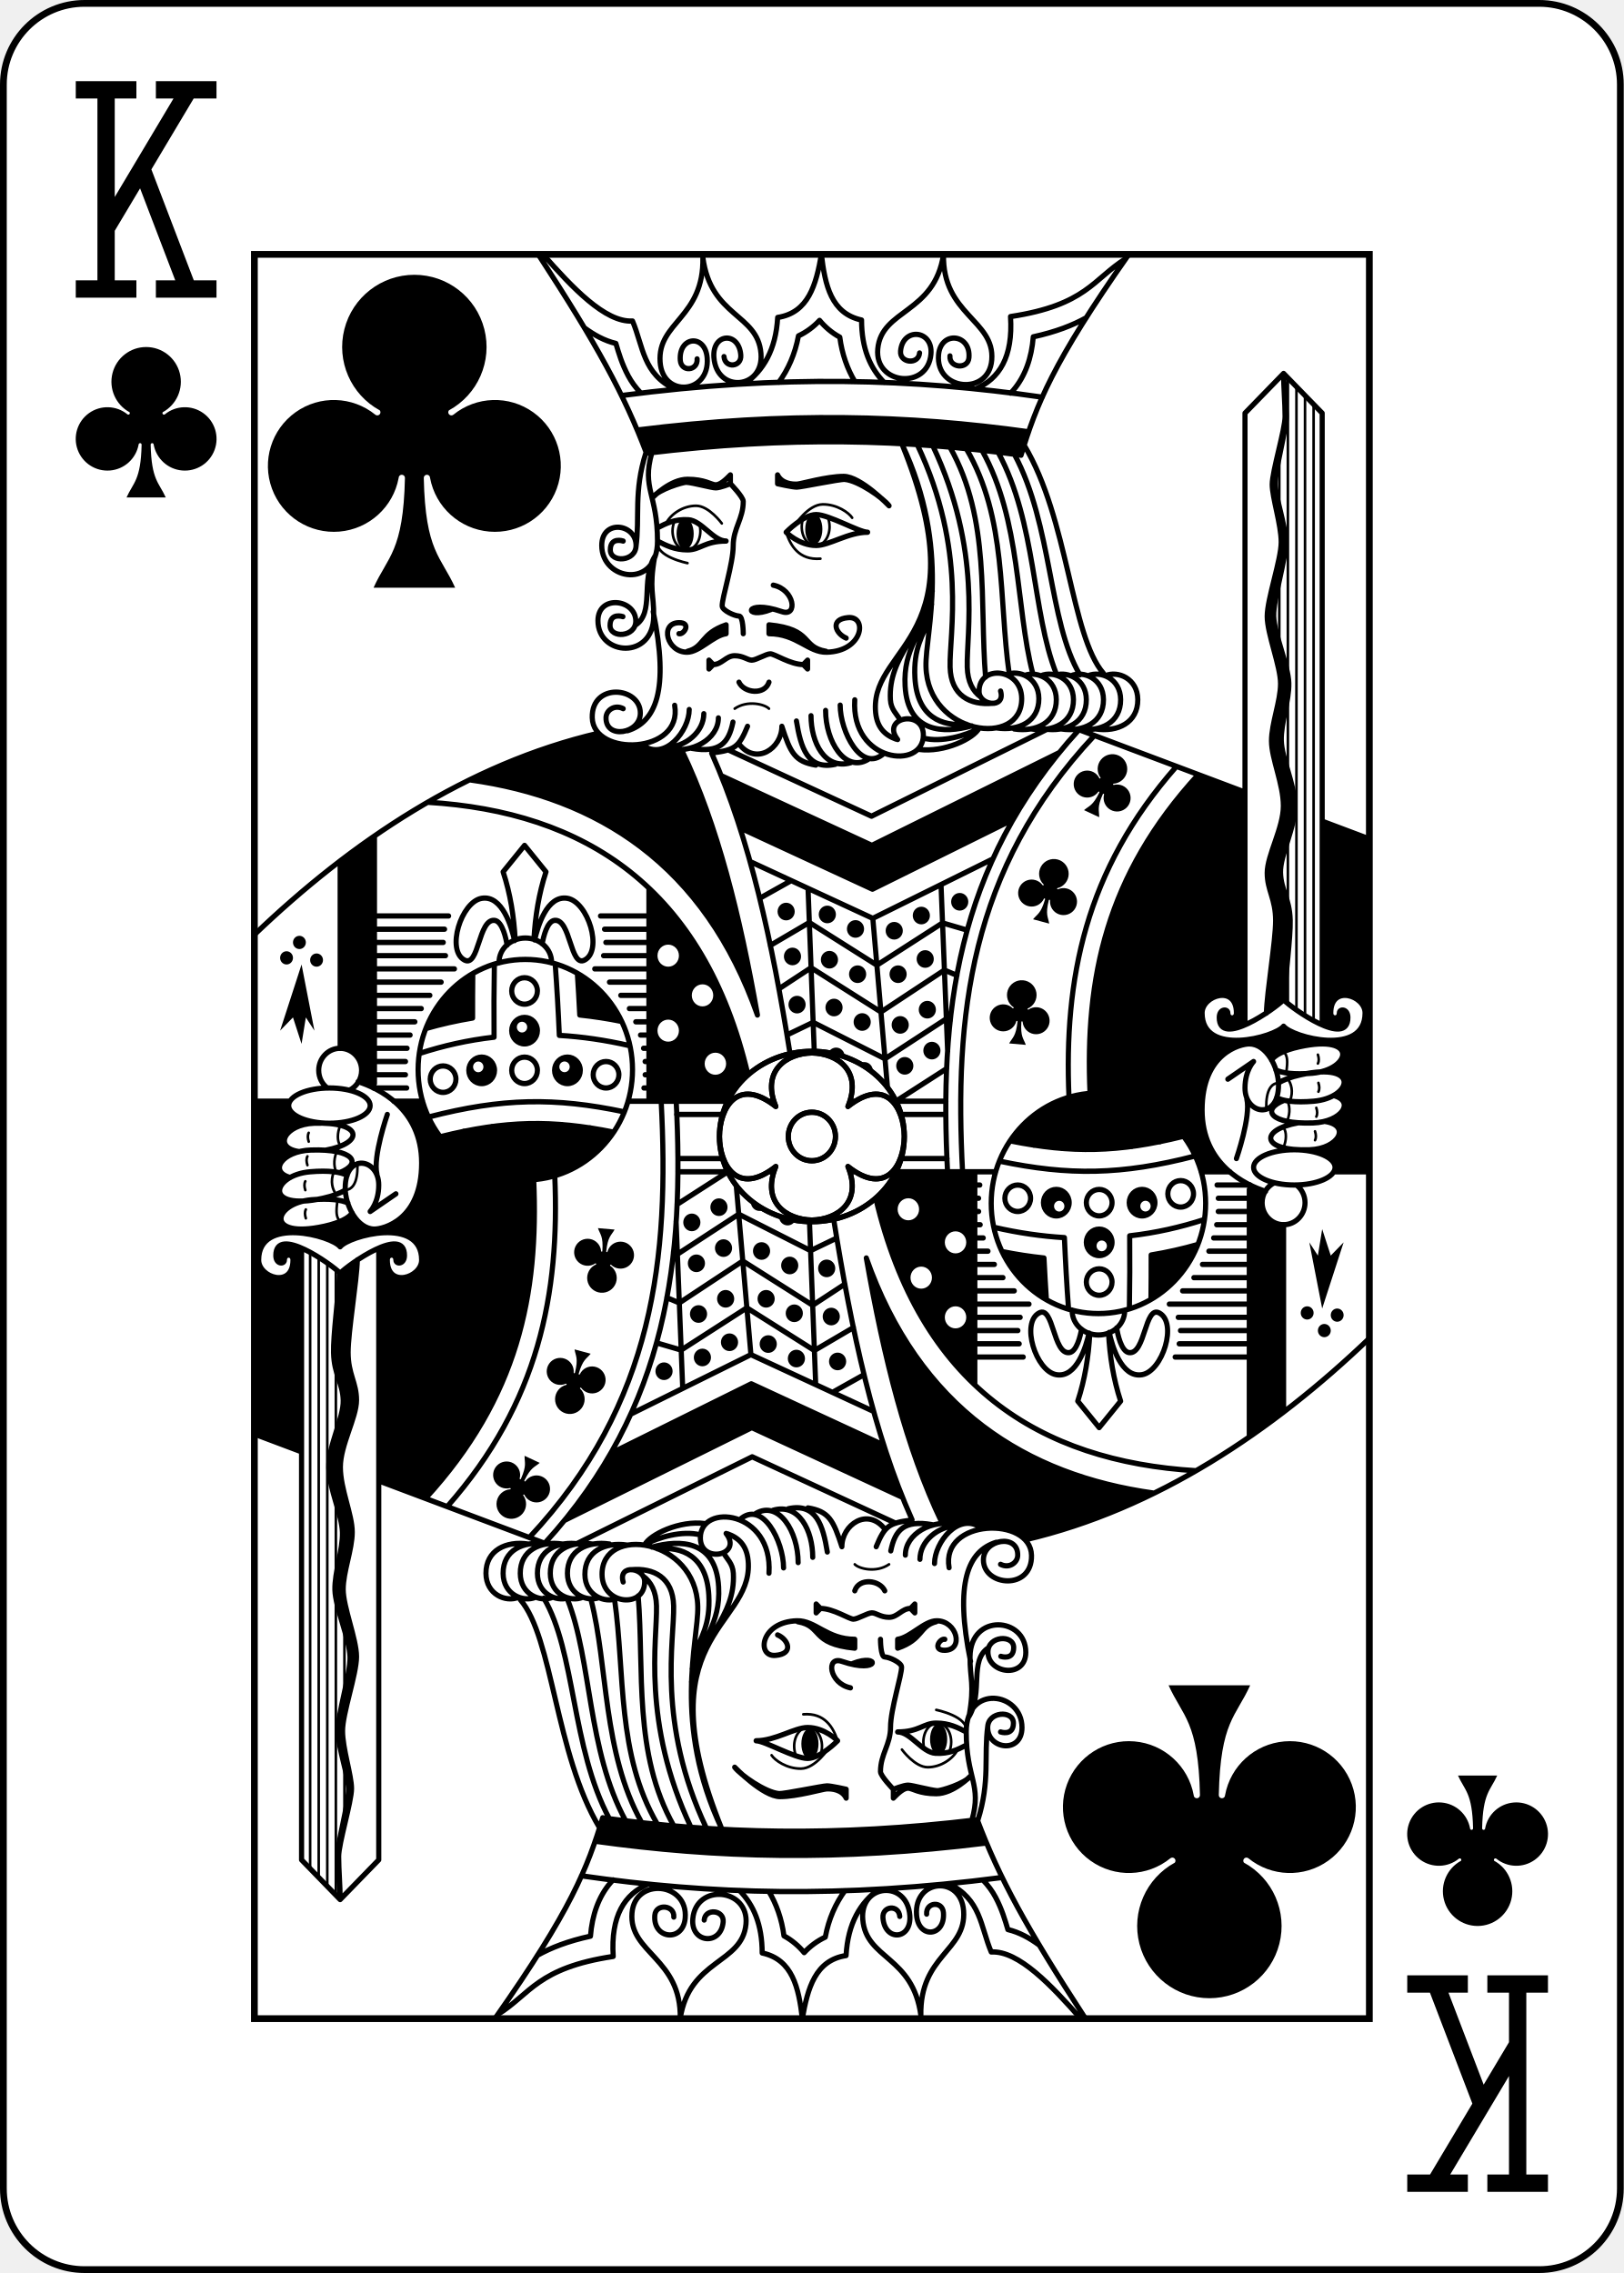
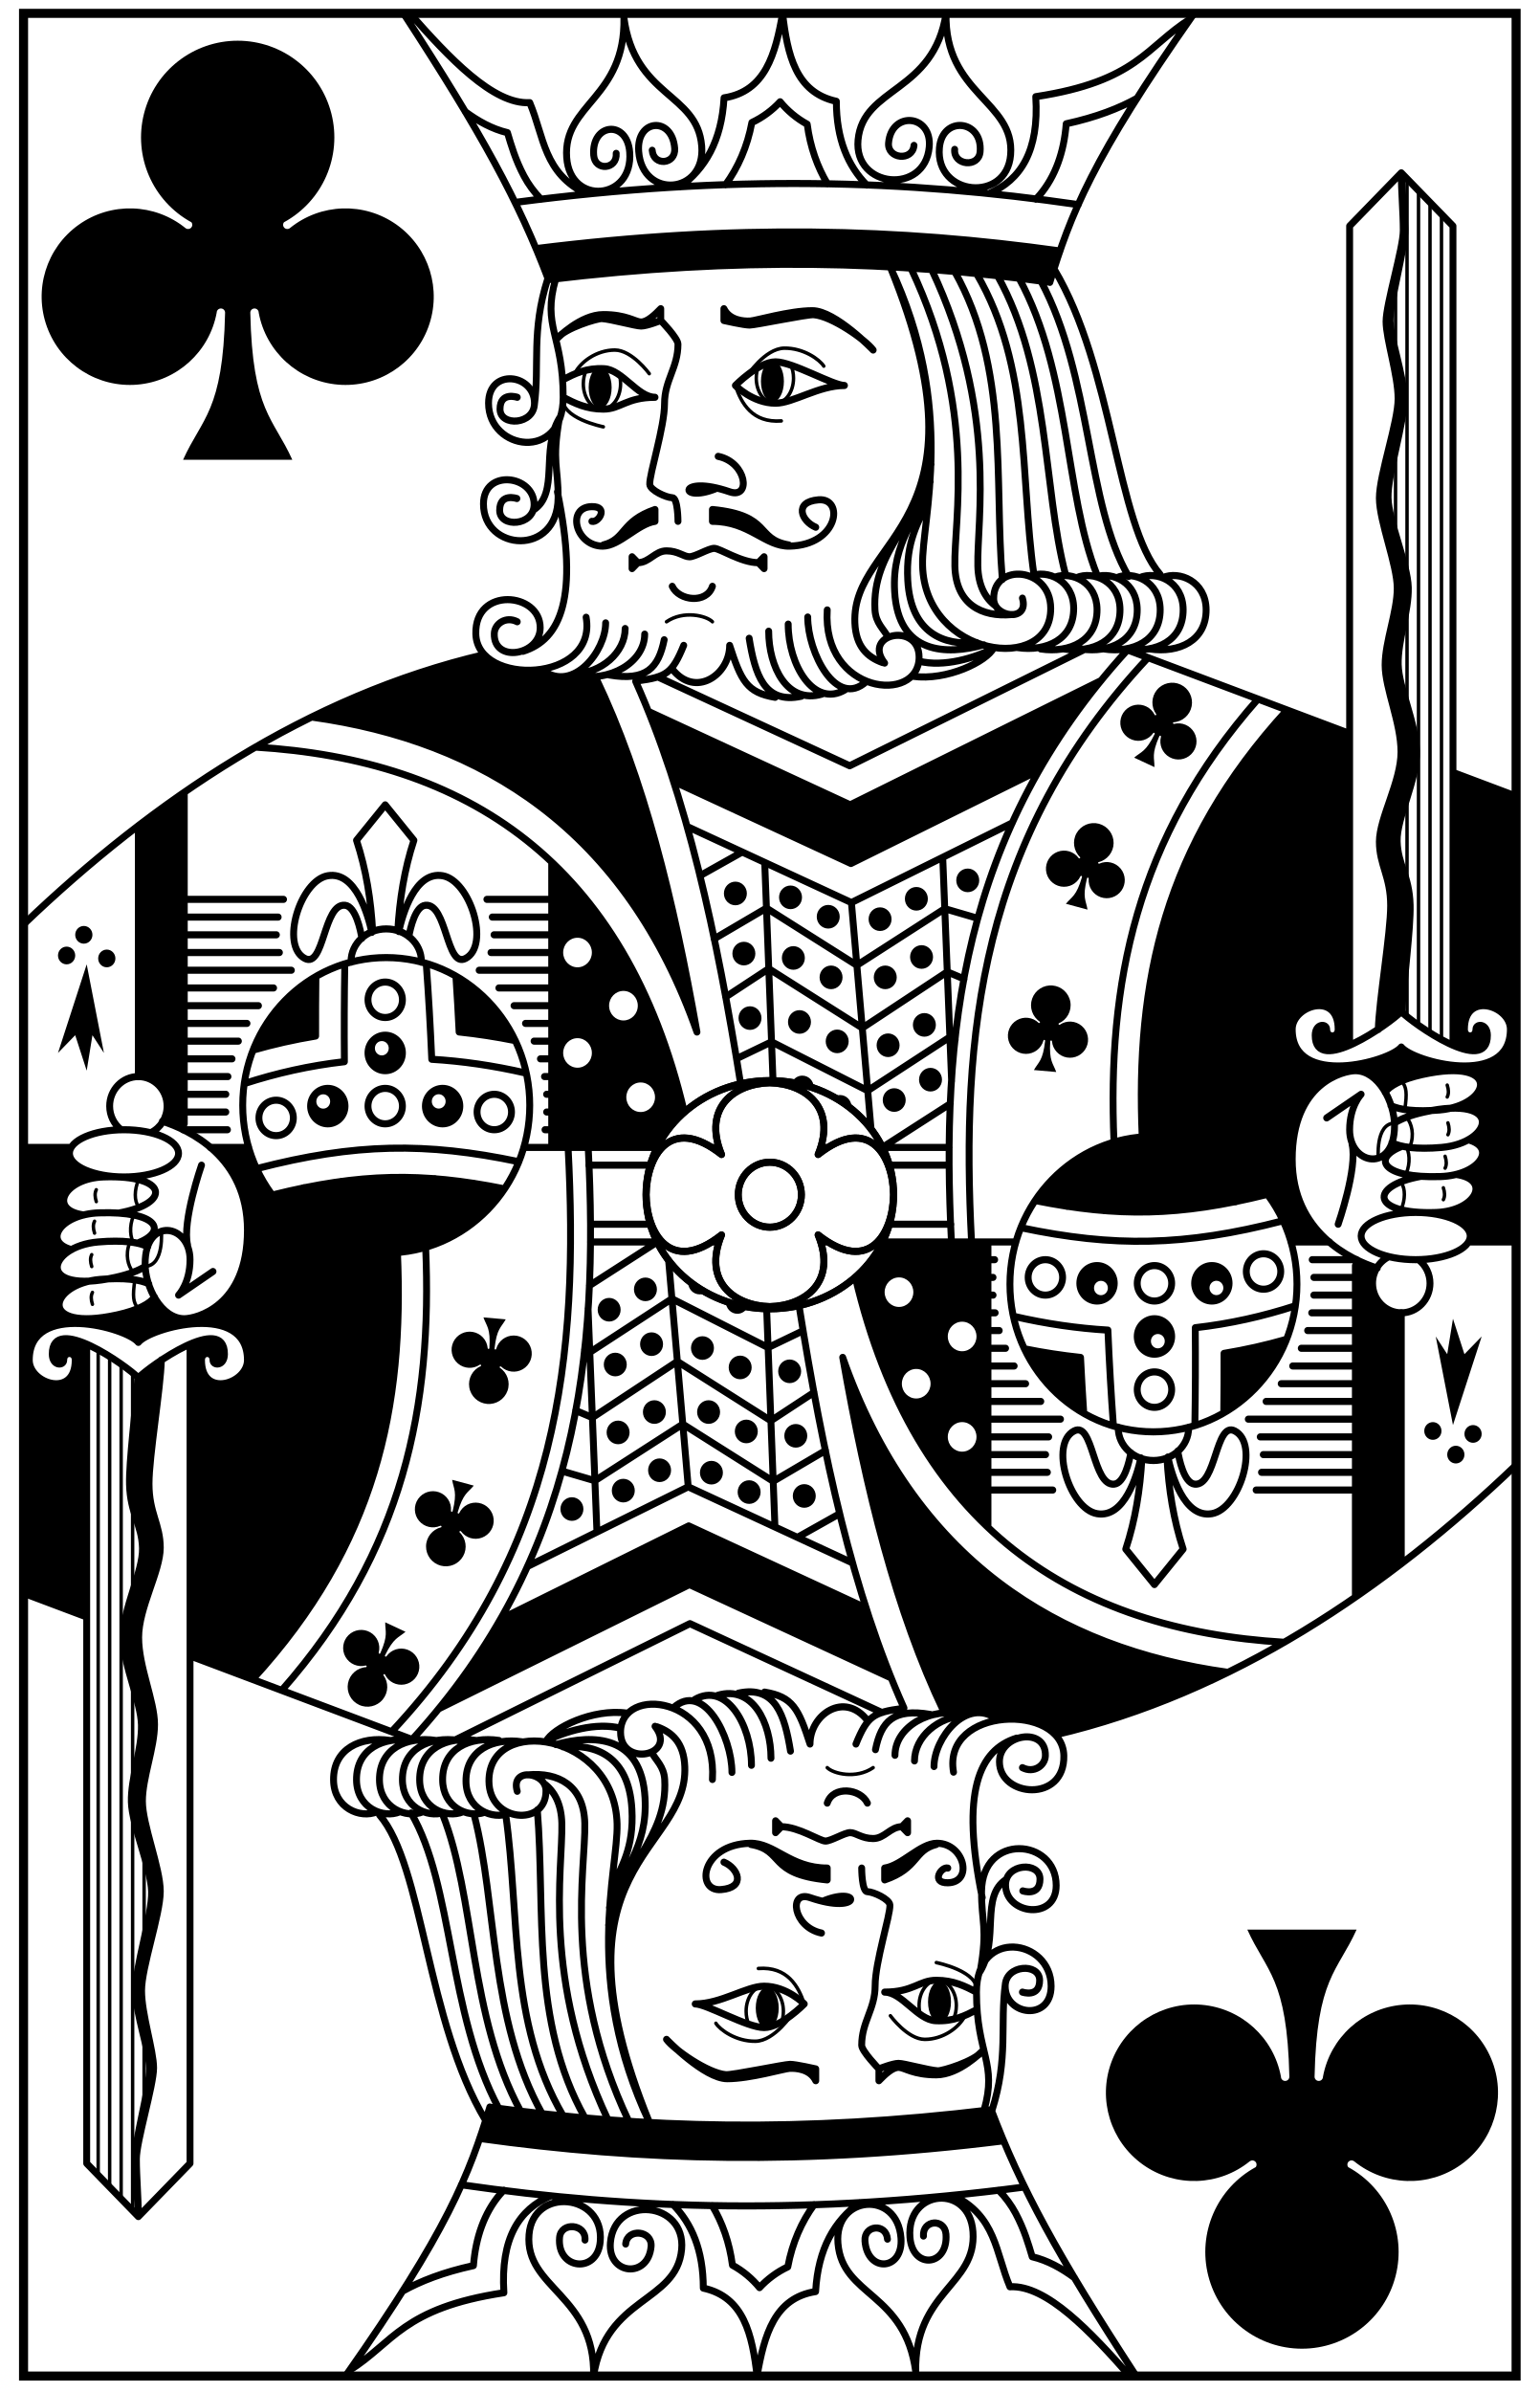
- <svg xmlns="http://www.w3.org/2000/svg" xmlns:xlink="http://www.w3.org/1999/xlink" class="card" face="KC" height="3.5in" preserveAspectRatio="none" viewBox="-120 -168 240 336" width="2.5in">
+ <svg xmlns="http://www.w3.org/2000/svg" xmlns:xlink="http://www.w3.org/1999/xlink" class="card" face="KC" height="264.034" preserveAspectRatio="none" viewBox="-85 -131.874 170 264.034" width="170">
  <defs>
    <symbol id="VCK" viewBox="-500 -500 1000 1000" preserveAspectRatio="xMinYMid">
      <path d="M-285 -460L-85 -460M-185 -460L-185 460M-285 460L-85 460M85 -460L285 -460M185 -440L-170 155M85 460L285 460M185 440L-10 -70" stroke="black" stroke-width="80" stroke-linecap="square" stroke-miterlimit="1.5" fill="none" />
    </symbol>
    <symbol id="SCK" viewBox="-600 -600 1200 1200" preserveAspectRatio="xMinYMid">
      <path d="M30 150C35 385 85 400 130 500L-130 500C-85 400 -35 385 -30 150A10 10 0 0 0 -50 150A210 210 0 1 1 -124 -51A10 10 0 0 0 -110 -65A230 230 0 1 1 110 -65A10 10 0 0 0 124 -51A210 210 0 1 1 50 150A10 10 0 0 0 30 150Z" />
    </symbol>
    <symbol id="CK4" preserveAspectRatio="none" viewBox="0 0 1300 2000">
      <path stroke="black" stroke-linecap="round" stroke-linejoin="round" stroke-width="3" fill="none" d="M1205,585.225V501.004M1205,664.064V585.225M1205,736.068V664.064M1205,476.729V140M1235,868.537V170M1225,862.945V160M1215,856.566V150M1205,849.232V796.725M1195,230.035V218.912M1195,285.711V230.035M1195,370.186l10e-5,-27.113M1195,440.066V370.186M1200.558,904.105c3.887,4.861 4.604,9.572 2.486,23.824M1205,935c3.887,4.861 6.708,14.032 2.537,24.384M1203.41,958.186c3.887,4.861 4.655,15.264 0.895,23.768M1199.847,989.828c3.887,4.861 3.629,14.443 0.074,22.537M1240,907.258c1.276,3.844 1.458,7.25 0,10M1240.616,939.218c1.276,3.844 1.458,7.25 0,10M1238.152,967.503c1.276,3.844 1.458,7.25 0,10M1236.642,994.179c1.276,3.844 1.458,7.25 0,10M1193.849,939.442C1177.135,940 1180,970 1180,970M480,305c5,-10 19.189,-20 35,-20 15,0 30,20 30,20M630,307.109c0,0 15.591,-23.505 32.587,-23.701 16.869,-0.194 30.733,9.623 34.403,15.199M620,315c5,15 14.811,31.867 40,30M470,325c-3.264,17.638 35,25 35,25M518.899,305.825c0.711,2.408 1.101,5.027 1.101,7.767 0,11.823 -7.264,21.408 -16.225,21.408 -8.961,0 -16.225,-9.585 -16.225,-21.408 0,-4.157 0.898,-8.038 2.453,-11.323M668.26,297.641c1.512,3.253 2.383,7.08 2.383,11.175 0,11.823 -7.264,21.408 -16.225,21.408 -8.961,0 -16.225,-9.585 -16.225,-21.408 0,-3.679 0.703,-7.142 1.943,-10.166M560,515c15,-10 35,-5 40,0" />
      <use xlink:href="#SCK" height="90" width="90" transform="translate(893,859)scale(1,0.972)rotate(5)translate(-45,-45)" fill="none" stroke="white" stroke-width="160" stroke-linejoin="round" stroke-linecap="round" />
      <use xlink:href="#SCK" height="90" width="90" transform="translate(893,859)scale(1,0.972)rotate(5)translate(-45,-45)" fill="black" />
      <use xlink:href="#SCK" height="90" width="90" transform="translate(927,721)scale(1,0.972)rotate(15)translate(-45,-45)" fill="none" stroke="white" stroke-width="160" stroke-linejoin="round" stroke-linecap="round" />
      <use xlink:href="#SCK" height="90" width="90" transform="translate(927,721)scale(1,0.972)rotate(15)translate(-45,-45)" fill="black" />
      <use xlink:href="#SCK" height="90" width="90" transform="translate(992,601)scale(1,0.972)rotate(25)translate(-45,-45)" fill="none" stroke="white" stroke-width="160" stroke-linejoin="round" stroke-linecap="round" />
      <use xlink:href="#SCK" height="90" width="90" transform="translate(992,601)scale(1,0.972)rotate(25)translate(-45,-45)" fill="black" />
    </symbol>
    <symbol id="CK3" preserveAspectRatio="none" viewBox="0 0 1300 2000">
      <path stroke="black" stroke-linecap="round" stroke-linejoin="round" stroke-width="6" fill="none" d="M522.899,3.48c9.297,67.907 63.934,63.432 67.753,108.843 3.441,40.921 -51.645,45.49 -54.872,4.551 -2.181,-27.669 29.204,-29.893 31.355,-2.601 1.075,13.646 -18.522,15.272 -19.597,1.625M522.899,3.48C524.357,72.037 469.728,76.624 473.07,122.076c3.011,40.956 58.098,36.388 54.872,-4.551 -2.181,-27.669 -33.506,-24.692 -31.355,2.601 1.075,13.646 20.673,12.021 19.597,-1.625M803.52,0.008c-1.617,68.432 60.021,74.375 56.2,119.751 -3.446,40.92 -65.701,35.012 -62.012,-5.886 2.493,-27.641 37.895,-23.902 35.436,3.364 -1.229,13.633 -23.377,11.53 -22.147,-2.102M803.499,0.01C792.848,67.581 731.196,61.822 726.837,107.146c-3.931,40.874 58.324,46.784 62.012,5.886 2.493,-27.641 -32.977,-30.629 -35.436,-3.364 -1.229,13.633 20.918,15.735 22.147,2.102M881.76,157.364c1.162,-1.191 2.297,-2.424 3.404,-3.7 13.508,-15.578 21.043,-36.194 22.979,-60.173C934.565,87.882 954.374,80.312 970,71.807M840.764,152.609C868.581,141.054 884.669,116.444 881.616,70.528 970.038,57.493 977.856,28.05 1016.116,4.804M384.638,83.186c11.354,8.151 23.456,14.705 36.844,17.809 3.267,10.612 6.91,23.055 14.428,36.765 3.727,6.796 8.659,13.439 14.821,19.612M490.657,153.044C452.771,135.41 453.483,104.497 440.895,75.58 408.942,77.337 370.459,37.367 336.36,-0.2M611.364,145.179c10.925,-14.516 19.051,-32.222 22.987,-52.756 9.534,-4.369 17.877,-10.464 24.628,-17.581 6.334,7.509 14.316,14.094 23.585,19.026 2.55,19.152 8.806,36.11 17.69,50.523M661.111,-4.759348e-7C654.888,34.596 646.015,66.138 610.121,71.521 608.01,108.173 593.554,131.478 571.811,146.878M734.47,145.372C718.002,129.079 707.963,106.586 707.944,74.453 672.417,66.93 665.355,34.91 661.111,-4.759348e-7c0,0 0,0 0,0M1019.418,0.214C930.312,123.368 911.818,170.701 893.877,227.738M331.331,0.603C399.557,102.391 431.379,159.184 457.191,225.525M446.332,199.147c173.564,-21.015 316.127,-17.023 456.431,1.998M457.051,225.432c165.82,-19.487 302.234,-15.745 436.89,2.144M428.129,160.035c187.255,-23.821 340.462,-19.284 490.611,1.877M-0.065,771.262C113.128,665.907 248.106,577.56 401.371,542.796M1155,609.634 959.395,538.071M1300,662.683l-55,-20.122M924.371,538.304 719.572,636.91 552.273,561.626M544.177,590.88 720,670 938.568,564.763M566.03,650.06l154.613,69.575 163.991,-78.958M577.896,688.297l143.174,64.427 140.143,-67.476M647.054,757.407l78.748,48.387 76.561,-47.889M649.065,808.666l81.47,50.197 74.01,-47.519M651.494,870.604l83.774,41.328 71.531,-45.383M800.589,714.438l7.728,189.336M625.965,709.928l-36.854,20.102M647.055,757.407l-45.62,26.06M649.065,808.666l-37.577,23.997M651.494,870.604 620.961,884.876M802.363,757.904l28.806,8.172M806.798,866.548l4.647,2.216M804.545,811.344l14.644,6.01M605.783,960 599.283,960M700.717,960l-6.5,-10e-6M460,960 460,718.461M440.885,924.274a125,125 0 0 1 -125,125 125,125 0 0 1 -125,-125 125,125 0 0 1 125,-125 125,125 0 0 1 125,125v0M961.508,538.871C815.969,693.799 799.004,865.22 808.188,1039.996M825.704,1039.985C816.305,864.718 832.722,697.903 979.428,545.419M949.775,955.531C943.889,822.19 968.125,698.475 1075.097,580.488M999.086,951.68C992.442,822.224 1015.816,711.505 1126.139,599.147M974.32,951.086C968.491,820.681 992.685,704.047 1100.521,589.751M677.5,1000A27.5,27.5 0 0 1 650,1027.5 27.5,27.5 0 0 1 622.5,1000 27.5,27.5 0 0 1 650,972.5 27.5,27.5 0 0 1 677.5,1000v0M692.055,965.938C709.004,925.848 680.221,905.826 650,905.238c-30.221,0.587 -59.004,20.61 -42.055,60.699 -45,-34.547 -65.377,2.234 -65.636,34.062 0.259,31.828 20.636,68.61 65.636,34.062 -16.95,40.089 11.834,60.112 42.055,60.699 30.221,-0.587 59.004,-20.61 42.055,-60.699 45,34.547 65.377,-2.234 65.636,-34.062 -0.259,-31.828 -20.636,-68.61 -65.636,-34.062v0M498.674,562.882c41.321,84.043 67.265,185.872 87.853,299.418C556.316,778.594 509.835,715.502 450.533,671.752 393.438,629.63 325.648,605.784 251.28,595.714M196.201,960H162.654M140,659.363V940M100,687.779V900M1214.918,1054.939A25,25 0 0 1 1225,1075v0a25,25 0 0 1 -25,25 25,25 0 0 1 -25,-25 25,25 0 0 1 14.281,-22.585M1179.074,1062.185C1156.123,1055.045 1105,1032.163 1105,970c0,-65 45,-75 55,-75 20,0 34.105,26.642 34.105,46.642 0,40 -39.105,33.772 -39.105,3.358 0,-20 10,-30 10,-30l-30,20M1260,1035a47.5,20 0 0 1 -47.5,20 47.5,20 0 0 1 -47.5,-20 47.5,20 0 0 1 47.5,-20 47.5,20 0 0 1 47.5,20v0M1193.849,939.442C1199.452,935.884 1208.185,932.532 1220,930v0c70,-15 59.845,26.263 15,30 -21.683,1.807 -36.039,-0.242 -43.223,-4.09M1258.165,953.489c25.294,6.414 10.023,30.033 -24.041,31.153 -50.432,1.659 -60.461,-15.413 -33.333,-25.699M1247.535,982.835c31.398,4.087 17.286,31.032 -17.147,32.231 -56.677,1.973 -59.351,-22.549 -13.184,-30.637M1185.958,913.445c3.48,-5.511 14.34,-11.303 32.413,-15.176v0c70,-15 59.845,26.263 15,30 -20.954,1.746 -35.065,-0.109 -42.474,-3.708M1157.097,957.322C1162.097,977.322 1145,1025 1145,1025M1155,873.428V180l45,-45 45,45v693.428M1105,860c0,-20 40,-32.707 40,0 0,7.453 -10,7.533 -10,0 0,-5 -9.929,-5.124 -10,5 -0.247,34.999 65,-10 75,-20 10,10 75.247,54.999 75,20 -0.071,-10.124 -10,-10 -10,-5 0,7.533 -10,7.453 -10,0 0,-32.707 40,-20 40,0 0,50 -85,27.6 -95,15 -10,12.6 -95,35 -95,-15v0M1200.408,845.624c1.908,-27.812 7.833,-71.455 7.302,-90.895 -0.682,-24.991 -10.74,-33.899 -11.286,-53.891 -0.546,-19.993 17.447,-51.39 16.765,-76.381 -0.682,-24.991 -15.3,-53.223 -15.846,-73.216 -0.546,-19.993 9.326,-45.271 8.781,-65.264 -0.546,-19.993 -17.089,-55.86 -17.634,-75.853 -0.546,-19.993 14.55,-64.526 14.005,-84.519 -0.546,-19.993 -11.856,-50.106 -12.265,-65.1 -0.409,-14.994 13.301,-62.439 12.892,-77.433C1202.711,168.078 1200.447,149.679 1200,135c-0.037,15.315 1.716,33.768 1.716,48.768 0,15 -15,62.053 -15,77.053 0,15 10.484,45.411 10.484,65.411 0,20 -16.305,64.105 -16.305,84.105 0,20 15.558,56.305 15.558,76.305 0,20 -10.558,45 -10.558,65 0,20 13.842,48.621 13.842,73.621 0,25 -18.842,55.895 -18.842,75.895 0,20 9.811,29.179 9.811,54.179 0,23.257 -10.174,80.862 -10.747,104.862M203.405,977.834c85.591,-21.582 147.294,-22.233 227.62,-5.818M279.805,804.715c-0.507,27.74 -0.591,55.303 -0.357,82.688 -30.264,3.329 -59.225,9.709 -87.14,18.529M350.728,804.292c2.057,26.958 3.642,53.992 4.812,81.079 26.316,1.508 53.676,5.313 82.16,11.718M217.225,1000.164c76.071,-18.433 129.859,-19.104 201.299,-5.165M254.644,815.468c-0.216,16.81 -0.265,33.535 -0.23,50.209 -18.617,2.97 -36.774,6.973 -54.477,11.922M428.173,869.543c-16.592,-3.257 -32.855,-5.668 -48.802,-7.302 -0.814,-15.765 -1.727,-31.52 -2.813,-47.256M330,880a15,15 0 0 1 -15,15 15,15 0 0 1 -15,-15 15,15 0 0 1 15,-15 15,15 0 0 1 15,15v0M330,835a15,15 0 0 1 -15,15 15,15 0 0 1 -15,-15 15,15 0 0 1 15,-15 15,15 0 0 1 15,15v0M330,925a15,15 0 0 1 -15,15 15,15 0 0 1 -15,-15 15,15 0 0 1 15,-15 15,15 0 0 1 15,15v0M280,925a15,15 0 0 1 -15,15 15,15 0 0 1 -15,-15 15,15 0 0 1 15,-15 15,15 0 0 1 15,15v0M235,935a15,15 0 0 1 -15,15 15,15 0 0 1 -15,-15 15,15 0 0 1 15,-15 15,15 0 0 1 15,15v0M380,925a15,15 0 0 1 -15,15 15,15 0 0 1 -15,-15 15,15 0 0 1 15,-15 15,15 0 0 1 15,15v0M425,930a15,15 0 0 1 -15,15 15,15 0 0 1 -15,-15 15,15 0 0 1 15,-15 15,15 0 0 1 15,15v0M285.242,803.2a30.653,27.5 0 0 1 -0.01,-0.7 30.653,27.5 0 0 1 30.653,-27.5 30.653,27.5 0 0 1 30.653,27.5v0a30.653,27.5 0 0 1 -0.011,0.741M303.336,777.964C300.167,763.716 289.4,725.933 265,730c-23.937,3.989 -41.639,59.017 -20,70 16.945,8.601 16.09,-46.873 35,-45 9.353,0.926 13.581,21.494 14.691,28.027M304.095,777.143c4.4e-4,0.008 8.8e-4,0.016 10e-4,0.024M325.938,776.554C327.446,750.406 331.614,724.785 340,700l-25,-30 -25,30c8.449,24.971 12.617,50.791 14.095,77.143M325.937,776.57c3e-4,-0.005 6.1e-4,-0.011 9.1e-4,-0.016M335.565,781.59C336.989,773.911 341.253,755.866 350,755c18.91,-1.873 18.055,53.601 35,45 21.639,-10.983 3.937,-66.011 -20,-70 -24.002,-4 -34.812,32.494 -38.175,47.247M177.596,945l-38.541,10e-6M176.176,930 140,930M176.207,915 140,915M178.039,900 140,900M181.582,885l-41.582,10e-6M187.125,870 140,870M194.607,855l-54.607,-2e-5M204.609,840 140,840M217.781,825l-77.781,2e-5M233.264,810l-93.264,-3e-5M222.865,795 140,795M220.217,780l-80.217,2e-5M221.762,765 140,765M226.447,750H140M460,945h-5.826M460,930h-4.406M460,915h-4.436M460,900h-6.271M460,885h-9.812M460,870H444.662M460,855H437.189M460,840h-32.812M460,825l-46.006,10e-6M460,810l-63.174,-10e-6M460,795H407.115M460,780H409.783M460,765H408.238M460,750H403.553M1300,1040h-41.57M1245,830l55,-18.333M865.539,536.833c25.59,3.759 49.271,-7.043 49.106,-33.284 -0.151,-23.912 -23.268,-33.143 -37.899,-27.026M885.893,538.011c25.59,3.759 49.271,-7.043 49.106,-33.284 -0.146,-23.15 -21.819,-32.541 -36.477,-27.564M905.893,538.011c25.59,3.759 49.271,-7.043 49.106,-33.284 -0.151,-23.912 -23.268,-33.143 -37.899,-27.026M920.893,538.011c25.59,3.759 49.271,-7.043 49.106,-33.284 -0.144,-22.841 -21.244,-32.288 -35.886,-27.755M940.893,538.011c25.59,3.759 49.271,-7.043 49.106,-33.284 -0.151,-23.912 -23.268,-33.143 -37.899,-27.026M960.893,538.011c25.59,3.759 49.271,-7.043 49.106,-33.284 -0.151,-23.912 -23.268,-33.143 -37.899,-27.026M980.893,538.011c25.59,3.759 49.271,-7.043 49.106,-33.284 -0.151,-23.912 -23.268,-33.143 -37.899,-27.026M754.939,214.828c58.346,120.263 27.109,213.533 28.095,252.466C785,545 895,560 894.644,503.549 894.424,468.549 845,465 845,495c-0.589,16.604 31.333,20.568 25,0M772.98,215.893c58.234,119.781 37.199,213.163 38.182,251.981 0.82,32.388 23.432,43.343 49.503,41.019M791.001,216.953c57.746,119.272 39.18,212.217 40.16,250.92 0.414,16.365 6.392,27.258 15.569,33.731M811.034,218.617c47.441,81.937 34.363,176.107 41.472,260.645M830.075,220.354C877.756,299.707 867.694,390.717 880.005,475M848.35,222.124c45.916,80.088 39.247,178.279 59.153,252.778M867.13,224.324c44.889,80.253 39.318,181.402 67.873,251.109M886.073,226.539c44.622,81.12 39.369,189.049 76.428,250.118M897.635,216.501C949.209,300.14 951.802,432.027 990,475M774.524,561.152C804.212,565.214 839.251,548.55 845,537.053M755,215C846.368,433.509 720.994,442.801 724.062,515.888 724.908,536.029 735,545 748.285,549.575M779.956,548.381c21.553,5.252 48.56,-2.6 66.067,-11.301M790.445,381.673c-9.302,47.959 -51.778,73.173 -48.878,123.24 0.654,11.282 7.62,16.121 11.394,23.114M789.697,396.481c-10.502,31.11 -33.464,50.383 -31.002,92.875 3.099,53.494 45.332,53.94 77.633,45.163M788.25,411.562c-8.795,19.553 -20.033,35.141 -18.103,68.44 2.595,44.789 31.606,55.442 59.938,52.572M700,505c-4.579,71.226 80,80 80,40 0,-30 -50,-20 -30,5M683,511c0,30 24.833,77.835 51.129,54.581M666,517c0,35 22.575,70.896 49.356,55.678M649,523c0,30 16,62 46.421,53.226M632,529c5,30 13,56 45.453,49.033M615,535c10,30 15,40 39.615,43.97M575,535c-10,23.797 -15.385,26.851 -40,30M558,530.241C553,554.038 542.453,565.526 510,560M541,525.481C541,549.278 510.421,566.959 480,560M507,515.962c0,23.797 -28.117,58.868 -54.413,40.421M490,511.203C500,566.729 395,570 393.916,525.213 392.943,484.997 450,490 450,520c0,23.643 -40.818,30.224 -40,5 0.266,-8.218 10,-15 20,-10M565,555c20,25 50,5 50,-20M524,520.722c0,20.171 -20.534,37.883 -45.319,38.573M463.466,224.87C451.463,265.442 470,272.05 470,325c0,55 -65,45 -65,5 0,-30 40,-25 40,0 0,18.405 -30,20 -30,5 0,-15 15,-10 15,-10M456.513,224.828c-14.602,44.608 -6.856,72.643 -11.642,107.215M429.684,410.692c0,0 -15,-5 -15,10 0,15 30,13.405 30,-5 0,-25 -44.105,-30.411 -44.105,-0.411 0,40 64.421,44.718 65,-5C465.877,384.618 460,380 466.736,342.638 450,370 466.9,406.048 444.105,420.411M465,405c18.917,89.457 2.83,125.099 -30,135M465,275c0,0 20,-20 40,-20 20,0 27.543,6.061 32.537,6.305C543.061,261.576 550,255 555,250v10c0,0 -12.053,4.663 -17.053,4.663 -5,0 -26.044,-5.808 -34.179,-6.305C499.795,258.115 471.543,266.395 465,275M740,285c0,0 -32.906,-33.284 -52.906,-33.284 -20,0 -49.3,8.524 -54.294,8.768C627.276,260.755 615,260 610,250v10c0,0 17.389,3.842 22.389,3.842 5,0 50.166,-9.234 55.936,-8.768C704.21,256.356 733.457,276.395 740,285M555,260c0,0 15,15 15,20 0,20 -11.716,30.411 -11.716,50.411 0,20 -13.284,59.589 -12.874,68.284C545.646,403.689 560,410 565,410c5,0 5,20 5,20M605,375c25,5 28.974,36.325 10,30 -45,-15 -45,10 -12.537,-2.463M530,460v10l5,-5 -5,-5v0M645,460v10l-5,-5 5,-5v0M535,465c10,0 15,-10 25,-10 10,0 15,5 20,5 5,0 16.568,-7.126 21.568,-7.126C606.568,452.874 625,465 640,465M565,485c5.861,12.36 30,15 35,0M470,310c10,-5 20,-10 35.747,-9.179C521.537,301.644 535,325 550,325c-25,0 -30,10 -45,10 -15,0 -25,-5 -35,-10M620,315c0,0 20,-20 35,-20 15,0 50,20 60,20 -22.347,-0.051 -44.764,15 -60,15 -20,0 -35,-15 -35,-15M495,430c5.819,1.439 15,-12.658 0,-12.446 -22.653,0.321 -14.297,33.469 9.464,33.432C519.068,450.963 535,432.099 550,430v-10c-30,10 -25,25 -45,30M690,435c-12.381,-5 -19.673,-21.471 2.428,-23.217C715,410 710,450 667.297,450.986 645.72,451.484 632.317,430 600,430v-10c52.098,5 36.947,25 66.505,30M757.847,1000A107.847,96.548 0 0 1 650,1096.548 107.847,96.548 0 0 1 542.153,1000 107.847,96.548 0 0 1 650,903.452 107.847,96.548 0 0 1 757.847,1000v0M533.149,565.48c44.801,97.376 70.461,213.438 91.431,340.761M721.07,752.725 738.183,944.621M645.539,718.736l7.249,184.842M551.963,960 435.613,960M806.262,960 748.01,960M748.007,959.995l59.21,-37.006M201.986,621.105c182.606,10.658 322.191,96.312 373.563,309.079M754.227,975h51.22M492.499,975h52.346" />
    </symbol>
    <symbol id="CK2" preserveAspectRatio="none" viewBox="0 0 1300 2000">
      <path fill="black" d="M672.932,185.051c-70.695,-0.111 -145.242,4.245 -226.6,14.096l10.719,26.285c165.82,-19.487 302.234,-15.744 436.891,2.145l8.82,-26.432C828.225,191.039 753.053,185.177 672.932,185.051ZM401.371,542.795c-51.871,11.766 -101.648,29.669 -149.643,52.605 73.92,10.384 141.71,34.23 198.805,76.352 59.302,43.75 105.782,106.842 135.994,190.549C565.939,748.755 539.995,646.926 498.674,562.883L425,555ZM938.568,564.764 720,670 544.178,590.879l21.852,59.182 154.613,69.574 163.99,-78.959zm161.953,24.988C992.685,704.048 968.491,820.681 974.32,951.086l24.766,0.594C992.443,822.223 1015.815,711.504 1126.139,599.146ZM1245,642.299v187.727l55,-18.357V662.613ZM139.914,659.406c-13.638,9.143 -39.99,28.348 -39.99,28.348L100,900c13.807,0 25,11.193 25,25 0,4.939 -1.431,9.543 -4.184,13.057 5.064,1.281 12.006,3.796 19.5,7.492L140,940ZM1050,787c-4.057,-0.057 -4.057,6.057 0,6h75c4.057,0.057 4.057,-6.057 0,-6zm-27.457,25 -1.141,6H1140v-6zm-4.174,23.5 -1.242,9h77.267l7.236,-9zm-2.996,25 -0.814,9h76.51l-1.035,-9zm-1.726,25.5 -0.492,18h98.631l-13.719,-18zm-0.602,31 0.133,6h86.402l3.066,-6zm0.447,20 14.803,6h64.621l1.395,-6zm44.559,20 8.865,6h23.383l0.357,-6zm25.17,20 5.519,6h2.035l-0.543,-6zm-725.148,6.648a3,3 0 0 0 -1.604,0.529c-11.457,7.663 -25.357,12.096 -40.584,12.096 -13.727,0 -26.375,-3.605 -37.129,-9.928a3,3 0 1 0 -3.041,5.172c11.669,6.861 25.391,10.756 40.17,10.756 16.394,0 31.485,-4.793 43.92,-13.109a3,3 0 0 0 -1.732,-5.516zm33.119,3.672a3,3 0 0 0 -2.297,1.055c-17.731,20.208 -43.762,32.898 -73.01,32.898 -27.389,0 -51.952,-11.127 -69.527,-29.137a3,3 0 1 0 -4.295,4.189c18.666,19.127 44.806,30.947 73.822,30.947 30.986,0 58.688,-13.479 77.52,-34.941a3,3 0 0 0 -2.213,-5.012z" />
    </symbol>
    <symbol id="CK1" preserveAspectRatio="none" viewBox="0 0 1300 2000">
      <path fill="black" d="M1200,135c-0.037,15.315 1.717,33.768 1.717,48.768 0,15 -15,62.053 -15,77.053 0,15 10.484,45.412 10.484,65.412 0,20 -16.307,64.104 -16.307,84.104 0,20 15.559,56.307 15.559,76.307 0,20 -10.559,45 -10.559,65 0,20 13.842,48.621 13.842,73.621 0,25 -18.842,55.895 -18.842,75.895 0,20 9.812,29.178 9.812,54.178 0,23.257 -10.175,80.864 -10.748,104.863l20.449,-14.576c1.908,-27.812 7.832,-71.454 7.301,-90.895 -0.682,-24.991 -10.739,-33.898 -11.285,-53.891 -0.546,-19.993 17.448,-51.39 16.766,-76.381 -0.682,-24.991 -15.302,-53.224 -15.848,-73.217 -0.546,-19.993 9.327,-45.271 8.781,-65.264 -0.546,-19.993 -17.089,-55.859 -17.635,-75.852 -0.546,-19.993 14.552,-64.527 14.006,-84.52 -0.546,-19.993 -11.856,-50.105 -12.266,-65.1 -0.409,-14.994 13.302,-62.439 12.893,-77.434C1202.712,168.078 1200.447,149.679 1200,135ZM652.26,294.029a10,17.5 0 0 0 -10,17.5 10,17.5 0 0 0 10,17.5 10,17.5 0 0 0 10,-17.5 10,17.5 0 0 0 -10,-17.5zm-150.045,5.174a10,17.5 0 0 0 -10,17.5 10,17.5 0 0 0 10,17.5 10,17.5 0 0 0 10,-17.5 10,17.5 0 0 0 -10,-17.5zM550,420c-30,10 -25,25 -45,30l-0.535,0.986C519.068,450.964 535,432.099 550,430Zm50,0v10c32.317,0 45.721,21.485 67.297,20.986L666.506,450C636.948,445 652.098,425 600,420Zm526,179.061c-110.185,112.444 -133.558,223.164 -127.121,352.562 49.771,5.739 90.761,41.014 104.746,88.152l33.434,0.154C1119.776,1025.488 1105,1003.421 1105,970c0,-65 45,-75 55,-75 10.714,0 19.736,7.646 25.881,18.133 3.557,-5.198 14.418,-10.991 32.49,-14.863 66.707,-14.294 60.623,22.506 20.529,29.049 36.973,-3.507 38.855,15.323 19.521,26.08 21.321,5.563 13.378,23.555 -10.729,29.428 31.239,4.095 17.127,31.041 -17.062,32.982 17.353,3.768 29.369,10.889 29.369,19.191 0,1.834 -0.586,3.61 -1.627,5.148L1300,1040.029V662.668l-55,-20.164 -0.103,230.912c16.051,6.826 30.219,7.928 30.104,-8.416 -0.071,-10.124 -10,-10 -10,-5 0,7.533 -10,7.453 -10,0 0,-32.707 40,-20 40,0 0,50 -85,27.6 -95,15 -4.206,5.299 -21.68,12.325 -40.516,14.977 -0.269,0.038 -0.539,0.075 -0.809,0.111 -1.133,0.152 -2.269,0.292 -3.408,0.41C1130.54,893.06 1105,887.407 1105,860c0,-20 40,-32.707 40,0 0,7.453 -10,7.533 -10,0 0,-5 -9.929,-5.124 -10,5 -0.114,16.128 13.68,15.268 29.783,8.551L1155,609.209Zm112.9,328.258c-1.969,0.187 -4.011,0.42 -6.182,0.738 2.14,-0.166 4.202,-0.415 6.182,-0.738zM460.174,718.588 459.896,960 550.65,960.072 575.322,929.25C552.679,836.103 513.073,767.382 460.174,718.588Zm362.207,5.328a10,10 0 0 0 -10,10 10,10 0 0 0 10,10 10,10 0 0 0 10,-10 10,10 0 0 0 -10,-10zM620,735a10,10 0 0 0 -10,10 10,10 0 0 0 10,10 10,10 0 0 0 10,-10 10,10 0 0 0 -10,-10zm48.029,3.283a10,10 0 0 0 -10,10 10,10 0 0 0 10,10 10,10 0 0 0 10,-10 10,10 0 0 0 -10,-10zm109.605,1.232a10,10 0 0 0 -10,10 10,10 0 0 0 10,10 10,10 0 0 0 10,-10 10,10 0 0 0 -10,-10zm-76.764,15.189a10,10 0 0 0 -10,10 10,10 0 0 0 10,10 10,10 0 0 0 10,-10 10,10 0 0 0 -10,-10zm45.154,2.053a10,10 0 0 0 -10,10 10,10 0 0 0 10,10 10,10 0 0 0 10,-10 10,10 0 0 0 -10,-10zM52.5,772.5a7.5,7.5 0 0 0 -7.5,7.5 7.5,7.5 0 0 0 7.5,7.5 7.5,7.5 0 0 0 7.5,-7.5 7.5,7.5 0 0 0 -7.5,-7.5zm430,10c6.904,0 12.5,5.596 12.5,12.5 0,6.904 -5.596,12.5 -12.5,12.5 -6.904,0 -12.5,-5.596 -12.5,-12.5 0,-6.904 5.596,-12.5 12.5,-12.5zm144.889,3.402a10,10 0 0 0 -10,10 10,10 0 0 0 10,10 10,10 0 0 0 10,-10 10,10 0 0 0 -10,-10zm154.762,2.875a10,10 0 0 0 -10,10 10,10 0 0 0 10,10 10,10 0 0 0 10,-10 10,10 0 0 0 -10,-10zm-111.658,0.82a10,10 0 0 0 -10,10 10,10 0 0 0 10,10 10,10 0 0 0 10,-10 10,10 0 0 0 -10,-10zM37.5,790a7.5,7.5 0 0 0 -7.5,7.5 7.5,7.5 0 0 0 7.5,7.5 7.5,7.5 0 0 0 7.5,-7.5 7.5,7.5 0 0 0 -7.5,-7.5zm35,2.5A7.5,7.5 0 0 0 65,800 7.5,7.5 0 0 0 72.5,807.5 7.5,7.5 0 0 0 80,800 7.5,7.5 0 0 0 72.5,792.5ZM55,805l-25,75 15,-15 10,30 5,-30 10,15zm648.334,1.018a10,10 0 0 0 -10,10 10,10 0 0 0 10,10 10,10 0 0 0 10,-10 10,10 0 0 0 -10,-10zm47.207,0a10,10 0 0 0 -10,10 10,10 0 0 0 10,10 10,10 0 0 0 10,-10 10,10 0 0 0 -10,-10zm-373.895,9.004c0.997,15.698 1.91,31.454 2.725,47.219 15.947,1.634 32.21,4.046 48.732,7.035 -11.308,-23.03 -29.273,-41.879 -51.457,-54.254zM254.529,815.438c-24.402,13.713 -43.634,35.351 -54.459,61.779 17.57,-4.566 35.727,-8.569 54.344,-11.539 -0.036,-16.674 0.013,-33.4 0.115,-50.24zM522.5,827.5c6.904,0 12.5,5.596 12.5,12.5 0,6.904 -5.596,12.5 -12.5,12.5 -6.904,0 -12.5,-5.596 -12.5,-12.5 0,-6.904 5.596,-12.5 12.5,-12.5zm110.227,13a10,10 0 0 0 -10,10 10,10 0 0 0 10,10 10,10 0 0 0 10,-10 10,10 0 0 0 -10,-10zm43.104,3.285a10,10 0 0 0 -10,10 10,10 0 0 0 10,10 10,10 0 0 0 10,-10 10,10 0 0 0 -10,-10zm108.783,2.463a10,10 0 0 0 -10,10 10,10 0 0 0 10,10 10,10 0 0 0 10,-10 10,10 0 0 0 -10,-10zm-75.943,13.957a10,10 0 0 0 -10,10 10,10 0 0 0 10,10 10,10 0 0 0 10,-10 10,10 0 0 0 -10,-10zm44.336,3.285a10,10 0 0 0 -10,10 10,10 0 0 0 10,10 10,10 0 0 0 10,-10 10,10 0 0 0 -10,-10zM315,865a15,15 0 0 0 -15,15 15,15 0 0 0 15,15 15,15 0 0 0 15,-15 15,15 0 0 0 -15,-15zm167.5,2.5c6.904,0 12.5,5.596 12.5,12.5 0,6.904 -5.596,12.5 -12.5,12.5 -6.904,0 -12.5,-5.596 -12.5,-12.5 0,-6.904 5.596,-12.5 12.5,-12.5zm-170.459,2.441a6.026,6.074 0 0 1 6.027,6.074 6.026,6.074 0 0 1 -6.027,6.074 6.026,6.074 0 0 1 -6.025,-6.074 6.026,6.074 0 0 1 6.025,-6.074zm477.91,22.693a10,10 0 0 0 -10,10 10,10 0 0 0 10,10 10,10 0 0 0 10,-10 10,10 0 0 0 -10,-10zm-111.658,6.568a10,10 0 0 0 -9.105,5.867l19.084,4.783a10,10 0 0 0 0.021,-0.65 10,10 0 0 0 -10,-10zM537.5,905c6.904,0 12.5,5.596 12.5,12.5 0,6.904 -5.596,12.5 -12.5,12.5 -6.904,0 -12.5,-5.596 -12.5,-12.5 0,-6.904 5.596,-12.5 12.5,-12.5zm220.842,4.877a10,10 0 0 0 -10,10 10,10 0 0 0 10,10 10,10 0 0 0 10,-10 10,10 0 0 0 -10,-10zM265,910a15,15 0 0 0 -15,15 15,15 0 0 0 15,15 15,15 0 0 0 15,-15 15,15 0 0 0 -15,-15zm100,0a15,15 0 0 0 -15,15 15,15 0 0 0 15,15 15,15 0 0 0 15,-15 15,15 0 0 0 -15,-15zm-3.393,4.941a6.026,6.074 0 0 1 6.025,6.074 6.026,6.074 0 0 1 -6.025,6.074 6.026,6.074 0 0 1 -6.027,-6.074 6.026,6.074 0 0 1 6.027,-6.074zM261.025,915a6.026,6.074 0 0 1 6.027,6.074 6.026,6.074 0 0 1 -6.027,6.074A6.026,6.074 0 0 1 255,921.074 6.026,6.074 0 0 1 261.025,915Zm450.107,0.623a10,10 0 0 0 -5.623,1.732l15.465,10.043a10,10 0 0 0 0.158,-1.775 10,10 0 0 0 -10,-10zm-385.545,69.748c-33.881,0.246 -68.068,5.053 -108.615,14.904 22.599,29.839 58.518,48.998 98.912,48.998 42.75,0 80.488,-21.459 102.834,-54.234 -33.579,-6.552 -63.236,-9.885 -93.131,-9.668z" />
    </symbol>
    <rect id="XCK" width="164.8" height="260.8" x="-82.4" y="-130.4" />
  </defs>
  <rect width="239" height="335" x="-119.5" y="-167.5" rx="12" ry="12" fill="white" stroke="black" />
  <use width="164.8" height="260.8" x="-82.4" y="-130.4" xlink:href="#CK1" />
  <use transform="rotate(180)" width="164.8" height="260.8" x="-82.4" y="-130.4" xlink:href="#CK1" />
  <use width="164.8" height="260.8" x="-82.4" y="-130.4" xlink:href="#CK2" />
  <use transform="rotate(180)" width="164.8" height="260.8" x="-82.4" y="-130.4" xlink:href="#CK2" />
  <use width="164.8" height="260.8" x="-82.4" y="-130.4" xlink:href="#CK3" />
  <use transform="rotate(180)" width="164.8" height="260.8" x="-82.4" y="-130.4" xlink:href="#CK3" />
  <use width="164.8" height="260.8" x="-82.4" y="-130.4" xlink:href="#CK4" />
  <use transform="rotate(180)" width="164.8" height="260.8" x="-82.4" y="-130.4" xlink:href="#CK4" />
  <use xlink:href="#VCK" height="32" width="32" x="-114.4" y="-156" />
  <use xlink:href="#SCK" height="26.769" width="26.769" x="-111.784" y="-119" fill="black" />
  <use xlink:href="#SCK" height="55.68" width="55.68" x="-86.595" y="-132.16" />
  <g transform="rotate(180)">
    <use xlink:href="#VCK" height="32" width="32" x="-114.4" y="-156" />
    <use xlink:href="#SCK" height="26.769" width="26.769" x="-111.784" y="-119" fill="black" />
    <use xlink:href="#SCK" height="55.68" width="55.68" x="-86.595" y="-132.16" />
  </g>
  <use xlink:href="#XCK" stroke="black" fill="none" />
</svg>
